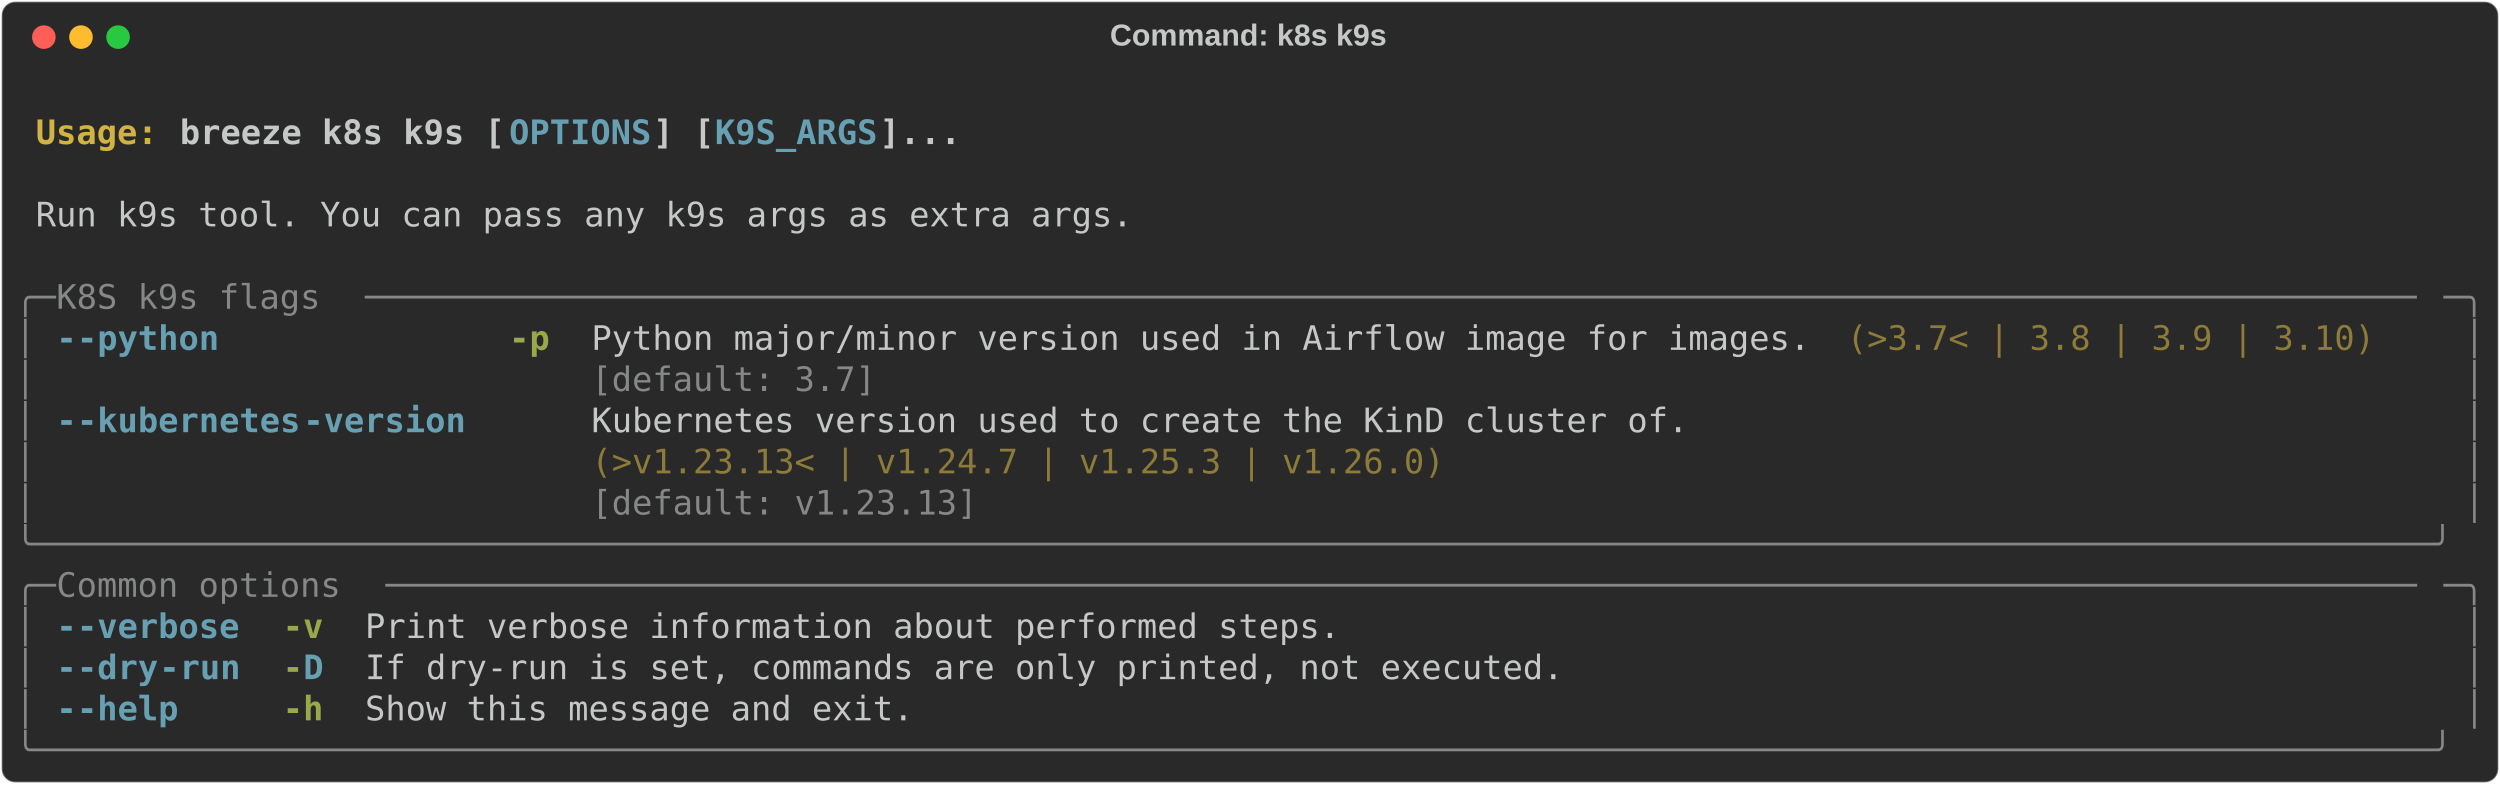
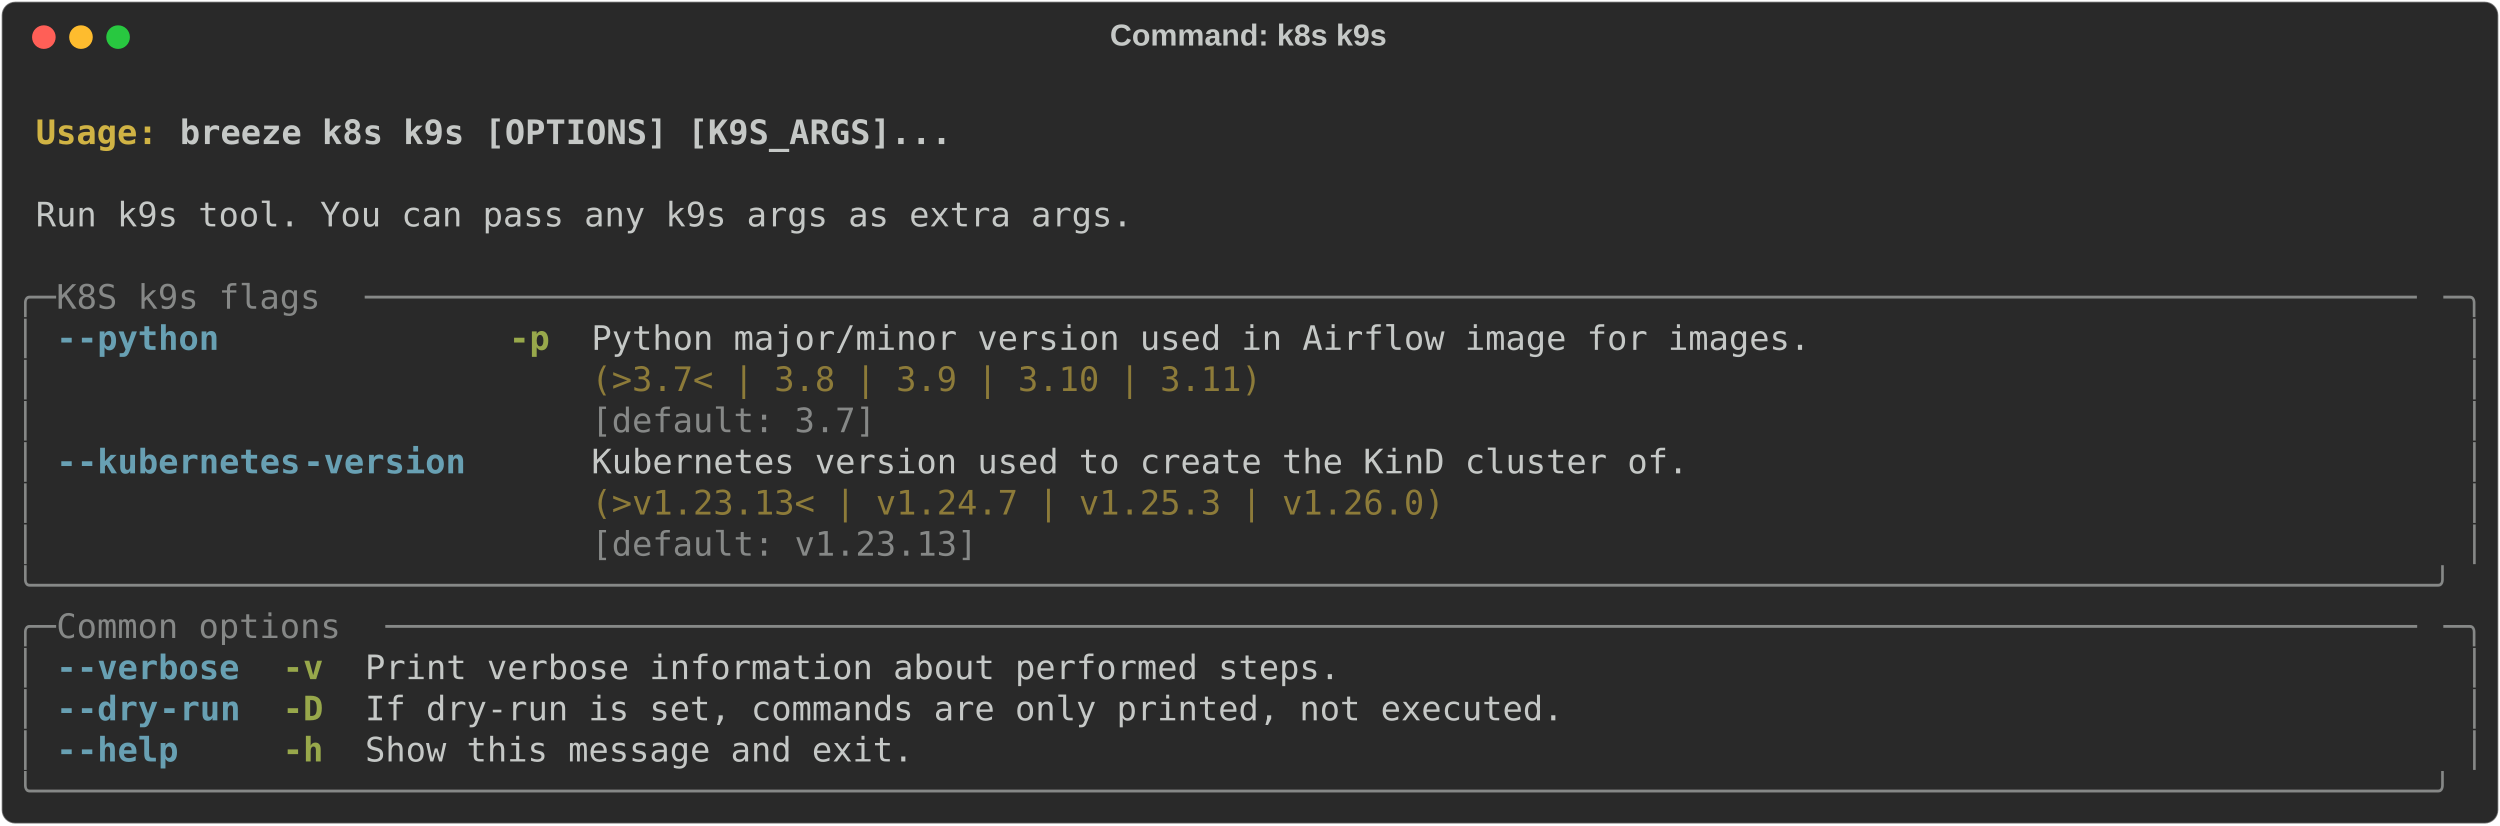
- <svg xmlns="http://www.w3.org/2000/svg" class="rich-terminal" viewBox="0 0 1482 464.8">
+ <svg xmlns="http://www.w3.org/2000/svg" class="rich-terminal" viewBox="0 0 1482 489.2">
  <style>

    @font-face {
        font-family: "Fira Code";
        src: local("FiraCode-Regular"),
                url("https://cdnjs.cloudflare.com/ajax/libs/firacode/6.2.0/woff2/FiraCode-Regular.woff2") format("woff2"),
                url("https://cdnjs.cloudflare.com/ajax/libs/firacode/6.2.0/woff/FiraCode-Regular.woff") format("woff");
        font-style: normal;
        font-weight: 400;
    }
    @font-face {
        font-family: "Fira Code";
        src: local("FiraCode-Bold"),
                url("https://cdnjs.cloudflare.com/ajax/libs/firacode/6.2.0/woff2/FiraCode-Bold.woff2") format("woff2"),
                url("https://cdnjs.cloudflare.com/ajax/libs/firacode/6.2.0/woff/FiraCode-Bold.woff") format("woff");
        font-style: bold;
        font-weight: 700;
    }

    .breeze-k8s-k9s-matrix {
        font-family: Fira Code, monospace;
        font-size: 20px;
        line-height: 24.4px;
        font-variant-east-asian: full-width;
    }

    .breeze-k8s-k9s-title {
        font-size: 18px;
        font-weight: bold;
        font-family: arial;
    }

    .breeze-k8s-k9s-r1 { fill: #c5c8c6;font-weight: bold }
.breeze-k8s-k9s-r2 { fill: #c5c8c6 }
.breeze-k8s-k9s-r3 { fill: #d0b344;font-weight: bold }
- .breeze-k8s-k9s-r4 { fill: #68a0b3;font-weight: bold }
- .breeze-k8s-k9s-r5 { fill: #868887 }
+ .breeze-k8s-k9s-r4 { fill: #868887 }
+ .breeze-k8s-k9s-r5 { fill: #68a0b3;font-weight: bold }
.breeze-k8s-k9s-r6 { fill: #98a84b;font-weight: bold }
.breeze-k8s-k9s-r7 { fill: #8d7b39 }
    </style>
  <defs>
    <clipPath id="breeze-k8s-k9s-clip-terminal">
-       <rect x="0" y="0" width="1463.0" height="413.8" />
+       <rect x="0" y="0" width="1463.0" height="438.2" />
    </clipPath>
    <clipPath id="breeze-k8s-k9s-line-0">
      <rect x="0" y="1.5" width="1464" height="24.65" />
    </clipPath>
    <clipPath id="breeze-k8s-k9s-line-1">
      <rect x="0" y="25.9" width="1464" height="24.65" />
    </clipPath>
    <clipPath id="breeze-k8s-k9s-line-2">
      <rect x="0" y="50.3" width="1464" height="24.65" />
    </clipPath>
    <clipPath id="breeze-k8s-k9s-line-3">
      <rect x="0" y="74.7" width="1464" height="24.65" />
    </clipPath>
    <clipPath id="breeze-k8s-k9s-line-4">
      <rect x="0" y="99.1" width="1464" height="24.65" />
    </clipPath>
    <clipPath id="breeze-k8s-k9s-line-5">
      <rect x="0" y="123.5" width="1464" height="24.65" />
    </clipPath>
    <clipPath id="breeze-k8s-k9s-line-6">
      <rect x="0" y="147.9" width="1464" height="24.65" />
    </clipPath>
    <clipPath id="breeze-k8s-k9s-line-7">
      <rect x="0" y="172.3" width="1464" height="24.65" />
    </clipPath>
    <clipPath id="breeze-k8s-k9s-line-8">
      <rect x="0" y="196.7" width="1464" height="24.65" />
    </clipPath>
    <clipPath id="breeze-k8s-k9s-line-9">
      <rect x="0" y="221.1" width="1464" height="24.65" />
    </clipPath>
    <clipPath id="breeze-k8s-k9s-line-10">
      <rect x="0" y="245.5" width="1464" height="24.65" />
    </clipPath>
    <clipPath id="breeze-k8s-k9s-line-11">
      <rect x="0" y="269.9" width="1464" height="24.65" />
    </clipPath>
    <clipPath id="breeze-k8s-k9s-line-12">
      <rect x="0" y="294.3" width="1464" height="24.65" />
    </clipPath>
    <clipPath id="breeze-k8s-k9s-line-13">
      <rect x="0" y="318.7" width="1464" height="24.65" />
    </clipPath>
    <clipPath id="breeze-k8s-k9s-line-14">
      <rect x="0" y="343.1" width="1464" height="24.65" />
    </clipPath>
    <clipPath id="breeze-k8s-k9s-line-15">
      <rect x="0" y="367.5" width="1464" height="24.65" />
    </clipPath>
+     <clipPath id="breeze-k8s-k9s-line-16">
+       <rect x="0" y="391.9" width="1464" height="24.65" />
+     </clipPath>
  </defs>
-   <rect fill="#292929" stroke="rgba(255,255,255,0.35)" stroke-width="1" x="1" y="1" width="1480" height="462.8" rx="8" />
+   <rect fill="#292929" stroke="rgba(255,255,255,0.35)" stroke-width="1" x="1" y="1" width="1480" height="487.2" rx="8" />
  <text class="breeze-k8s-k9s-title" fill="#c5c8c6" text-anchor="middle" x="740" y="27">Command: k8s k9s</text>
  <g transform="translate(26,22)">
    <circle cx="0" cy="0" r="7" fill="#ff5f57" />
    <circle cx="22" cy="0" r="7" fill="#febc2e" />
    <circle cx="44" cy="0" r="7" fill="#28c840" />
  </g>
  <g transform="translate(9, 41)" clip-path="url(#breeze-k8s-k9s-clip-terminal)">
    <g class="breeze-k8s-k9s-matrix">
      <text class="breeze-k8s-k9s-r2" x="1464" y="20" textLength="12.2" clip-path="url(#breeze-k8s-k9s-line-0)">
</text>
      <text class="breeze-k8s-k9s-r3" x="12.2" y="44.4" textLength="85.4" clip-path="url(#breeze-k8s-k9s-line-1)">Usage: </text>
-       <text class="breeze-k8s-k9s-r1" x="97.6" y="44.4" textLength="195.2" clip-path="url(#breeze-k8s-k9s-line-1)">breeze k8s k9s [</text>
-       <text class="breeze-k8s-k9s-r4" x="292.8" y="44.4" textLength="85.4" clip-path="url(#breeze-k8s-k9s-line-1)">OPTIONS</text>
-       <text class="breeze-k8s-k9s-r1" x="378.2" y="44.4" textLength="36.6" clip-path="url(#breeze-k8s-k9s-line-1)">] [</text>
-       <text class="breeze-k8s-k9s-r4" x="414.8" y="44.4" textLength="97.6" clip-path="url(#breeze-k8s-k9s-line-1)">K9S_ARGS</text>
-       <text class="breeze-k8s-k9s-r1" x="512.4" y="44.4" textLength="48.8" clip-path="url(#breeze-k8s-k9s-line-1)">]...</text>
+       <text class="breeze-k8s-k9s-r1" x="97.6" y="44.4" textLength="463.6" clip-path="url(#breeze-k8s-k9s-line-1)">breeze k8s k9s [OPTIONS] [K9S_ARGS]...</text>
      <text class="breeze-k8s-k9s-r2" x="1464" y="44.4" textLength="12.2" clip-path="url(#breeze-k8s-k9s-line-1)">
</text>
      <text class="breeze-k8s-k9s-r2" x="1464" y="68.8" textLength="12.2" clip-path="url(#breeze-k8s-k9s-line-2)">
</text>
      <text class="breeze-k8s-k9s-r2" x="12.2" y="93.2" textLength="658.8" clip-path="url(#breeze-k8s-k9s-line-3)">Run k9s tool. You can pass any k9s args as extra args.</text>
      <text class="breeze-k8s-k9s-r2" x="1464" y="93.2" textLength="12.2" clip-path="url(#breeze-k8s-k9s-line-3)">
</text>
      <text class="breeze-k8s-k9s-r2" x="1464" y="117.6" textLength="12.2" clip-path="url(#breeze-k8s-k9s-line-4)">
</text>
-       <text class="breeze-k8s-k9s-r5" x="0" y="142" textLength="24.4" clip-path="url(#breeze-k8s-k9s-line-5)">╭─</text>
-       <text class="breeze-k8s-k9s-r5" x="24.4" y="142" textLength="183" clip-path="url(#breeze-k8s-k9s-line-5)"> K8S k9s flags </text>
-       <text class="breeze-k8s-k9s-r5" x="207.4" y="142" textLength="1232.2" clip-path="url(#breeze-k8s-k9s-line-5)">─────────────────────────────────────────────────────────────────────────────────────────────────────</text>
-       <text class="breeze-k8s-k9s-r5" x="1439.6" y="142" textLength="24.4" clip-path="url(#breeze-k8s-k9s-line-5)">─╮</text>
+       <text class="breeze-k8s-k9s-r4" x="0" y="142" textLength="24.4" clip-path="url(#breeze-k8s-k9s-line-5)">╭─</text>
+       <text class="breeze-k8s-k9s-r4" x="24.4" y="142" textLength="183" clip-path="url(#breeze-k8s-k9s-line-5)"> K8S k9s flags </text>
+       <text class="breeze-k8s-k9s-r4" x="207.4" y="142" textLength="1232.2" clip-path="url(#breeze-k8s-k9s-line-5)">─────────────────────────────────────────────────────────────────────────────────────────────────────</text>
+       <text class="breeze-k8s-k9s-r4" x="1439.6" y="142" textLength="24.4" clip-path="url(#breeze-k8s-k9s-line-5)">─╮</text>
      <text class="breeze-k8s-k9s-r2" x="1464" y="142" textLength="12.2" clip-path="url(#breeze-k8s-k9s-line-5)">
</text>
-       <text class="breeze-k8s-k9s-r5" x="0" y="166.4" textLength="12.2" clip-path="url(#breeze-k8s-k9s-line-6)">│</text>
-       <text class="breeze-k8s-k9s-r4" x="24.4" y="166.4" textLength="12.2" clip-path="url(#breeze-k8s-k9s-line-6)">-</text>
-       <text class="breeze-k8s-k9s-r4" x="36.6" y="166.4" textLength="85.4" clip-path="url(#breeze-k8s-k9s-line-6)">-python</text>
+       <text class="breeze-k8s-k9s-r4" x="0" y="166.4" textLength="12.2" clip-path="url(#breeze-k8s-k9s-line-6)">│</text>
+       <text class="breeze-k8s-k9s-r5" x="24.4" y="166.4" textLength="12.2" clip-path="url(#breeze-k8s-k9s-line-6)">-</text>
+       <text class="breeze-k8s-k9s-r5" x="36.6" y="166.4" textLength="85.4" clip-path="url(#breeze-k8s-k9s-line-6)">-python</text>
      <text class="breeze-k8s-k9s-r6" x="292.8" y="166.4" textLength="24.4" clip-path="url(#breeze-k8s-k9s-line-6)">-p</text>
      <text class="breeze-k8s-k9s-r2" x="341.6" y="166.4" textLength="732" clip-path="url(#breeze-k8s-k9s-line-6)">Python major/minor version used in Airflow image for images.</text>
-       <text class="breeze-k8s-k9s-r7" x="1085.8" y="166.4" textLength="317.2" clip-path="url(#breeze-k8s-k9s-line-6)">(&gt;3.7&lt; | 3.8 | 3.9 | 3.10)</text>
-       <text class="breeze-k8s-k9s-r5" x="1451.8" y="166.4" textLength="12.2" clip-path="url(#breeze-k8s-k9s-line-6)">│</text>
+       <text class="breeze-k8s-k9s-r4" x="1451.8" y="166.4" textLength="12.2" clip-path="url(#breeze-k8s-k9s-line-6)">│</text>
      <text class="breeze-k8s-k9s-r2" x="1464" y="166.4" textLength="12.2" clip-path="url(#breeze-k8s-k9s-line-6)">
</text>
-       <text class="breeze-k8s-k9s-r5" x="0" y="190.8" textLength="12.2" clip-path="url(#breeze-k8s-k9s-line-7)">│</text>
-       <text class="breeze-k8s-k9s-r5" x="341.6" y="190.8" textLength="732" clip-path="url(#breeze-k8s-k9s-line-7)">[default: 3.7]                                              </text>
-       <text class="breeze-k8s-k9s-r5" x="1451.8" y="190.8" textLength="12.2" clip-path="url(#breeze-k8s-k9s-line-7)">│</text>
+       <text class="breeze-k8s-k9s-r4" x="0" y="190.8" textLength="12.2" clip-path="url(#breeze-k8s-k9s-line-7)">│</text>
+       <text class="breeze-k8s-k9s-r7" x="341.6" y="190.8" textLength="732" clip-path="url(#breeze-k8s-k9s-line-7)">(&gt;3.7&lt; | 3.8 | 3.9 | 3.10 | 3.11)                           </text>
+       <text class="breeze-k8s-k9s-r4" x="1451.8" y="190.8" textLength="12.2" clip-path="url(#breeze-k8s-k9s-line-7)">│</text>
      <text class="breeze-k8s-k9s-r2" x="1464" y="190.8" textLength="12.2" clip-path="url(#breeze-k8s-k9s-line-7)">
</text>
-       <text class="breeze-k8s-k9s-r5" x="0" y="215.2" textLength="12.2" clip-path="url(#breeze-k8s-k9s-line-8)">│</text>
-       <text class="breeze-k8s-k9s-r4" x="24.4" y="215.2" textLength="12.2" clip-path="url(#breeze-k8s-k9s-line-8)">-</text>
-       <text class="breeze-k8s-k9s-r4" x="36.6" y="215.2" textLength="134.2" clip-path="url(#breeze-k8s-k9s-line-8)">-kubernetes</text>
-       <text class="breeze-k8s-k9s-r4" x="170.8" y="215.2" textLength="97.6" clip-path="url(#breeze-k8s-k9s-line-8)">-version</text>
-       <text class="breeze-k8s-k9s-r2" x="341.6" y="215.2" textLength="658.8" clip-path="url(#breeze-k8s-k9s-line-8)">Kubernetes version used to create the KinD cluster of.</text>
-       <text class="breeze-k8s-k9s-r5" x="1451.8" y="215.2" textLength="12.2" clip-path="url(#breeze-k8s-k9s-line-8)">│</text>
+       <text class="breeze-k8s-k9s-r4" x="0" y="215.2" textLength="12.2" clip-path="url(#breeze-k8s-k9s-line-8)">│</text>
+       <text class="breeze-k8s-k9s-r4" x="341.6" y="215.2" textLength="732" clip-path="url(#breeze-k8s-k9s-line-8)">[default: 3.7]                                              </text>
+       <text class="breeze-k8s-k9s-r4" x="1451.8" y="215.2" textLength="12.2" clip-path="url(#breeze-k8s-k9s-line-8)">│</text>
      <text class="breeze-k8s-k9s-r2" x="1464" y="215.2" textLength="12.2" clip-path="url(#breeze-k8s-k9s-line-8)">
</text>
-       <text class="breeze-k8s-k9s-r5" x="0" y="239.6" textLength="12.2" clip-path="url(#breeze-k8s-k9s-line-9)">│</text>
-       <text class="breeze-k8s-k9s-r7" x="341.6" y="239.6" textLength="658.8" clip-path="url(#breeze-k8s-k9s-line-9)">(&gt;v1.23.13&lt; | v1.24.7 | v1.25.3 | v1.26.0)            </text>
-       <text class="breeze-k8s-k9s-r5" x="1451.8" y="239.6" textLength="12.2" clip-path="url(#breeze-k8s-k9s-line-9)">│</text>
+       <text class="breeze-k8s-k9s-r4" x="0" y="239.6" textLength="12.2" clip-path="url(#breeze-k8s-k9s-line-9)">│</text>
+       <text class="breeze-k8s-k9s-r5" x="24.4" y="239.6" textLength="12.2" clip-path="url(#breeze-k8s-k9s-line-9)">-</text>
+       <text class="breeze-k8s-k9s-r5" x="36.6" y="239.6" textLength="134.2" clip-path="url(#breeze-k8s-k9s-line-9)">-kubernetes</text>
+       <text class="breeze-k8s-k9s-r5" x="170.8" y="239.6" textLength="97.6" clip-path="url(#breeze-k8s-k9s-line-9)">-version</text>
+       <text class="breeze-k8s-k9s-r2" x="341.6" y="239.6" textLength="658.8" clip-path="url(#breeze-k8s-k9s-line-9)">Kubernetes version used to create the KinD cluster of.</text>
+       <text class="breeze-k8s-k9s-r4" x="1451.8" y="239.6" textLength="12.2" clip-path="url(#breeze-k8s-k9s-line-9)">│</text>
      <text class="breeze-k8s-k9s-r2" x="1464" y="239.6" textLength="12.2" clip-path="url(#breeze-k8s-k9s-line-9)">
</text>
-       <text class="breeze-k8s-k9s-r5" x="0" y="264" textLength="12.2" clip-path="url(#breeze-k8s-k9s-line-10)">│</text>
-       <text class="breeze-k8s-k9s-r5" x="341.6" y="264" textLength="658.8" clip-path="url(#breeze-k8s-k9s-line-10)">[default: v1.23.13]                                   </text>
-       <text class="breeze-k8s-k9s-r5" x="1451.8" y="264" textLength="12.2" clip-path="url(#breeze-k8s-k9s-line-10)">│</text>
+       <text class="breeze-k8s-k9s-r4" x="0" y="264" textLength="12.2" clip-path="url(#breeze-k8s-k9s-line-10)">│</text>
+       <text class="breeze-k8s-k9s-r7" x="341.6" y="264" textLength="658.8" clip-path="url(#breeze-k8s-k9s-line-10)">(&gt;v1.23.13&lt; | v1.24.7 | v1.25.3 | v1.26.0)            </text>
+       <text class="breeze-k8s-k9s-r4" x="1451.8" y="264" textLength="12.2" clip-path="url(#breeze-k8s-k9s-line-10)">│</text>
      <text class="breeze-k8s-k9s-r2" x="1464" y="264" textLength="12.2" clip-path="url(#breeze-k8s-k9s-line-10)">
</text>
-       <text class="breeze-k8s-k9s-r5" x="0" y="288.4" textLength="1464" clip-path="url(#breeze-k8s-k9s-line-11)">╰──────────────────────────────────────────────────────────────────────────────────────────────────────────────────────╯</text>
+       <text class="breeze-k8s-k9s-r4" x="0" y="288.4" textLength="12.2" clip-path="url(#breeze-k8s-k9s-line-11)">│</text>
+       <text class="breeze-k8s-k9s-r4" x="341.6" y="288.4" textLength="658.8" clip-path="url(#breeze-k8s-k9s-line-11)">[default: v1.23.13]                                   </text>
+       <text class="breeze-k8s-k9s-r4" x="1451.8" y="288.4" textLength="12.2" clip-path="url(#breeze-k8s-k9s-line-11)">│</text>
      <text class="breeze-k8s-k9s-r2" x="1464" y="288.4" textLength="12.2" clip-path="url(#breeze-k8s-k9s-line-11)">
</text>
-       <text class="breeze-k8s-k9s-r5" x="0" y="312.8" textLength="24.4" clip-path="url(#breeze-k8s-k9s-line-12)">╭─</text>
-       <text class="breeze-k8s-k9s-r5" x="24.4" y="312.8" textLength="195.2" clip-path="url(#breeze-k8s-k9s-line-12)"> Common options </text>
-       <text class="breeze-k8s-k9s-r5" x="219.6" y="312.8" textLength="1220" clip-path="url(#breeze-k8s-k9s-line-12)">────────────────────────────────────────────────────────────────────────────────────────────────────</text>
-       <text class="breeze-k8s-k9s-r5" x="1439.6" y="312.8" textLength="24.4" clip-path="url(#breeze-k8s-k9s-line-12)">─╮</text>
+       <text class="breeze-k8s-k9s-r4" x="0" y="312.8" textLength="1464" clip-path="url(#breeze-k8s-k9s-line-12)">╰──────────────────────────────────────────────────────────────────────────────────────────────────────────────────────╯</text>
      <text class="breeze-k8s-k9s-r2" x="1464" y="312.8" textLength="12.2" clip-path="url(#breeze-k8s-k9s-line-12)">
</text>
-       <text class="breeze-k8s-k9s-r5" x="0" y="337.2" textLength="12.2" clip-path="url(#breeze-k8s-k9s-line-13)">│</text>
-       <text class="breeze-k8s-k9s-r4" x="24.4" y="337.2" textLength="12.2" clip-path="url(#breeze-k8s-k9s-line-13)">-</text>
-       <text class="breeze-k8s-k9s-r4" x="36.6" y="337.2" textLength="97.6" clip-path="url(#breeze-k8s-k9s-line-13)">-verbose</text>
-       <text class="breeze-k8s-k9s-r6" x="158.6" y="337.2" textLength="24.4" clip-path="url(#breeze-k8s-k9s-line-13)">-v</text>
-       <text class="breeze-k8s-k9s-r2" x="207.4" y="337.2" textLength="585.6" clip-path="url(#breeze-k8s-k9s-line-13)">Print verbose information about performed steps.</text>
-       <text class="breeze-k8s-k9s-r5" x="1451.8" y="337.2" textLength="12.2" clip-path="url(#breeze-k8s-k9s-line-13)">│</text>
+       <text class="breeze-k8s-k9s-r4" x="0" y="337.2" textLength="24.4" clip-path="url(#breeze-k8s-k9s-line-13)">╭─</text>
+       <text class="breeze-k8s-k9s-r4" x="24.4" y="337.2" textLength="195.2" clip-path="url(#breeze-k8s-k9s-line-13)"> Common options </text>
+       <text class="breeze-k8s-k9s-r4" x="219.6" y="337.2" textLength="1220" clip-path="url(#breeze-k8s-k9s-line-13)">────────────────────────────────────────────────────────────────────────────────────────────────────</text>
+       <text class="breeze-k8s-k9s-r4" x="1439.6" y="337.2" textLength="24.4" clip-path="url(#breeze-k8s-k9s-line-13)">─╮</text>
      <text class="breeze-k8s-k9s-r2" x="1464" y="337.2" textLength="12.2" clip-path="url(#breeze-k8s-k9s-line-13)">
</text>
-       <text class="breeze-k8s-k9s-r5" x="0" y="361.6" textLength="12.2" clip-path="url(#breeze-k8s-k9s-line-14)">│</text>
-       <text class="breeze-k8s-k9s-r4" x="24.4" y="361.6" textLength="12.2" clip-path="url(#breeze-k8s-k9s-line-14)">-</text>
-       <text class="breeze-k8s-k9s-r4" x="36.6" y="361.6" textLength="48.8" clip-path="url(#breeze-k8s-k9s-line-14)">-dry</text>
-       <text class="breeze-k8s-k9s-r4" x="85.4" y="361.6" textLength="48.8" clip-path="url(#breeze-k8s-k9s-line-14)">-run</text>
-       <text class="breeze-k8s-k9s-r6" x="158.6" y="361.6" textLength="12.2" clip-path="url(#breeze-k8s-k9s-line-14)">-</text>
-       <text class="breeze-k8s-k9s-r4" x="170.8" y="361.6" textLength="12.2" clip-path="url(#breeze-k8s-k9s-line-14)">D</text>
-       <text class="breeze-k8s-k9s-r2" x="207.4" y="361.6" textLength="719.8" clip-path="url(#breeze-k8s-k9s-line-14)">If dry-run is set, commands are only printed, not executed.</text>
-       <text class="breeze-k8s-k9s-r5" x="1451.8" y="361.6" textLength="12.2" clip-path="url(#breeze-k8s-k9s-line-14)">│</text>
+       <text class="breeze-k8s-k9s-r4" x="0" y="361.6" textLength="12.2" clip-path="url(#breeze-k8s-k9s-line-14)">│</text>
+       <text class="breeze-k8s-k9s-r5" x="24.4" y="361.6" textLength="12.2" clip-path="url(#breeze-k8s-k9s-line-14)">-</text>
+       <text class="breeze-k8s-k9s-r5" x="36.6" y="361.6" textLength="97.6" clip-path="url(#breeze-k8s-k9s-line-14)">-verbose</text>
+       <text class="breeze-k8s-k9s-r6" x="158.6" y="361.6" textLength="24.4" clip-path="url(#breeze-k8s-k9s-line-14)">-v</text>
+       <text class="breeze-k8s-k9s-r2" x="207.4" y="361.6" textLength="585.6" clip-path="url(#breeze-k8s-k9s-line-14)">Print verbose information about performed steps.</text>
+       <text class="breeze-k8s-k9s-r4" x="1451.8" y="361.6" textLength="12.2" clip-path="url(#breeze-k8s-k9s-line-14)">│</text>
      <text class="breeze-k8s-k9s-r2" x="1464" y="361.6" textLength="12.2" clip-path="url(#breeze-k8s-k9s-line-14)">
</text>
-       <text class="breeze-k8s-k9s-r5" x="0" y="386" textLength="12.2" clip-path="url(#breeze-k8s-k9s-line-15)">│</text>
-       <text class="breeze-k8s-k9s-r4" x="24.4" y="386" textLength="12.2" clip-path="url(#breeze-k8s-k9s-line-15)">-</text>
-       <text class="breeze-k8s-k9s-r4" x="36.6" y="386" textLength="61" clip-path="url(#breeze-k8s-k9s-line-15)">-help</text>
-       <text class="breeze-k8s-k9s-r6" x="158.6" y="386" textLength="24.4" clip-path="url(#breeze-k8s-k9s-line-15)">-h</text>
-       <text class="breeze-k8s-k9s-r2" x="207.4" y="386" textLength="329.4" clip-path="url(#breeze-k8s-k9s-line-15)">Show this message and exit.</text>
-       <text class="breeze-k8s-k9s-r5" x="1451.8" y="386" textLength="12.2" clip-path="url(#breeze-k8s-k9s-line-15)">│</text>
+       <text class="breeze-k8s-k9s-r4" x="0" y="386" textLength="12.2" clip-path="url(#breeze-k8s-k9s-line-15)">│</text>
+       <text class="breeze-k8s-k9s-r5" x="24.4" y="386" textLength="12.2" clip-path="url(#breeze-k8s-k9s-line-15)">-</text>
+       <text class="breeze-k8s-k9s-r5" x="36.6" y="386" textLength="48.8" clip-path="url(#breeze-k8s-k9s-line-15)">-dry</text>
+       <text class="breeze-k8s-k9s-r5" x="85.4" y="386" textLength="48.8" clip-path="url(#breeze-k8s-k9s-line-15)">-run</text>
+       <text class="breeze-k8s-k9s-r6" x="158.6" y="386" textLength="24.4" clip-path="url(#breeze-k8s-k9s-line-15)">-D</text>
+       <text class="breeze-k8s-k9s-r2" x="207.4" y="386" textLength="719.8" clip-path="url(#breeze-k8s-k9s-line-15)">If dry-run is set, commands are only printed, not executed.</text>
+       <text class="breeze-k8s-k9s-r4" x="1451.8" y="386" textLength="12.2" clip-path="url(#breeze-k8s-k9s-line-15)">│</text>
      <text class="breeze-k8s-k9s-r2" x="1464" y="386" textLength="12.2" clip-path="url(#breeze-k8s-k9s-line-15)">
</text>
-       <text class="breeze-k8s-k9s-r5" x="0" y="410.4" textLength="1464" clip-path="url(#breeze-k8s-k9s-line-16)">╰──────────────────────────────────────────────────────────────────────────────────────────────────────────────────────╯</text>
+       <text class="breeze-k8s-k9s-r4" x="0" y="410.4" textLength="12.2" clip-path="url(#breeze-k8s-k9s-line-16)">│</text>
+       <text class="breeze-k8s-k9s-r5" x="24.4" y="410.4" textLength="12.2" clip-path="url(#breeze-k8s-k9s-line-16)">-</text>
+       <text class="breeze-k8s-k9s-r5" x="36.6" y="410.4" textLength="61" clip-path="url(#breeze-k8s-k9s-line-16)">-help</text>
+       <text class="breeze-k8s-k9s-r6" x="158.6" y="410.4" textLength="24.4" clip-path="url(#breeze-k8s-k9s-line-16)">-h</text>
+       <text class="breeze-k8s-k9s-r2" x="207.4" y="410.4" textLength="329.4" clip-path="url(#breeze-k8s-k9s-line-16)">Show this message and exit.</text>
+       <text class="breeze-k8s-k9s-r4" x="1451.8" y="410.4" textLength="12.2" clip-path="url(#breeze-k8s-k9s-line-16)">│</text>
      <text class="breeze-k8s-k9s-r2" x="1464" y="410.4" textLength="12.2" clip-path="url(#breeze-k8s-k9s-line-16)">
+ </text>
+       <text class="breeze-k8s-k9s-r4" x="0" y="434.8" textLength="1464" clip-path="url(#breeze-k8s-k9s-line-17)">╰──────────────────────────────────────────────────────────────────────────────────────────────────────────────────────╯</text>
+       <text class="breeze-k8s-k9s-r2" x="1464" y="434.8" textLength="12.2" clip-path="url(#breeze-k8s-k9s-line-17)">
</text>
    </g>
  </g>
</svg>
